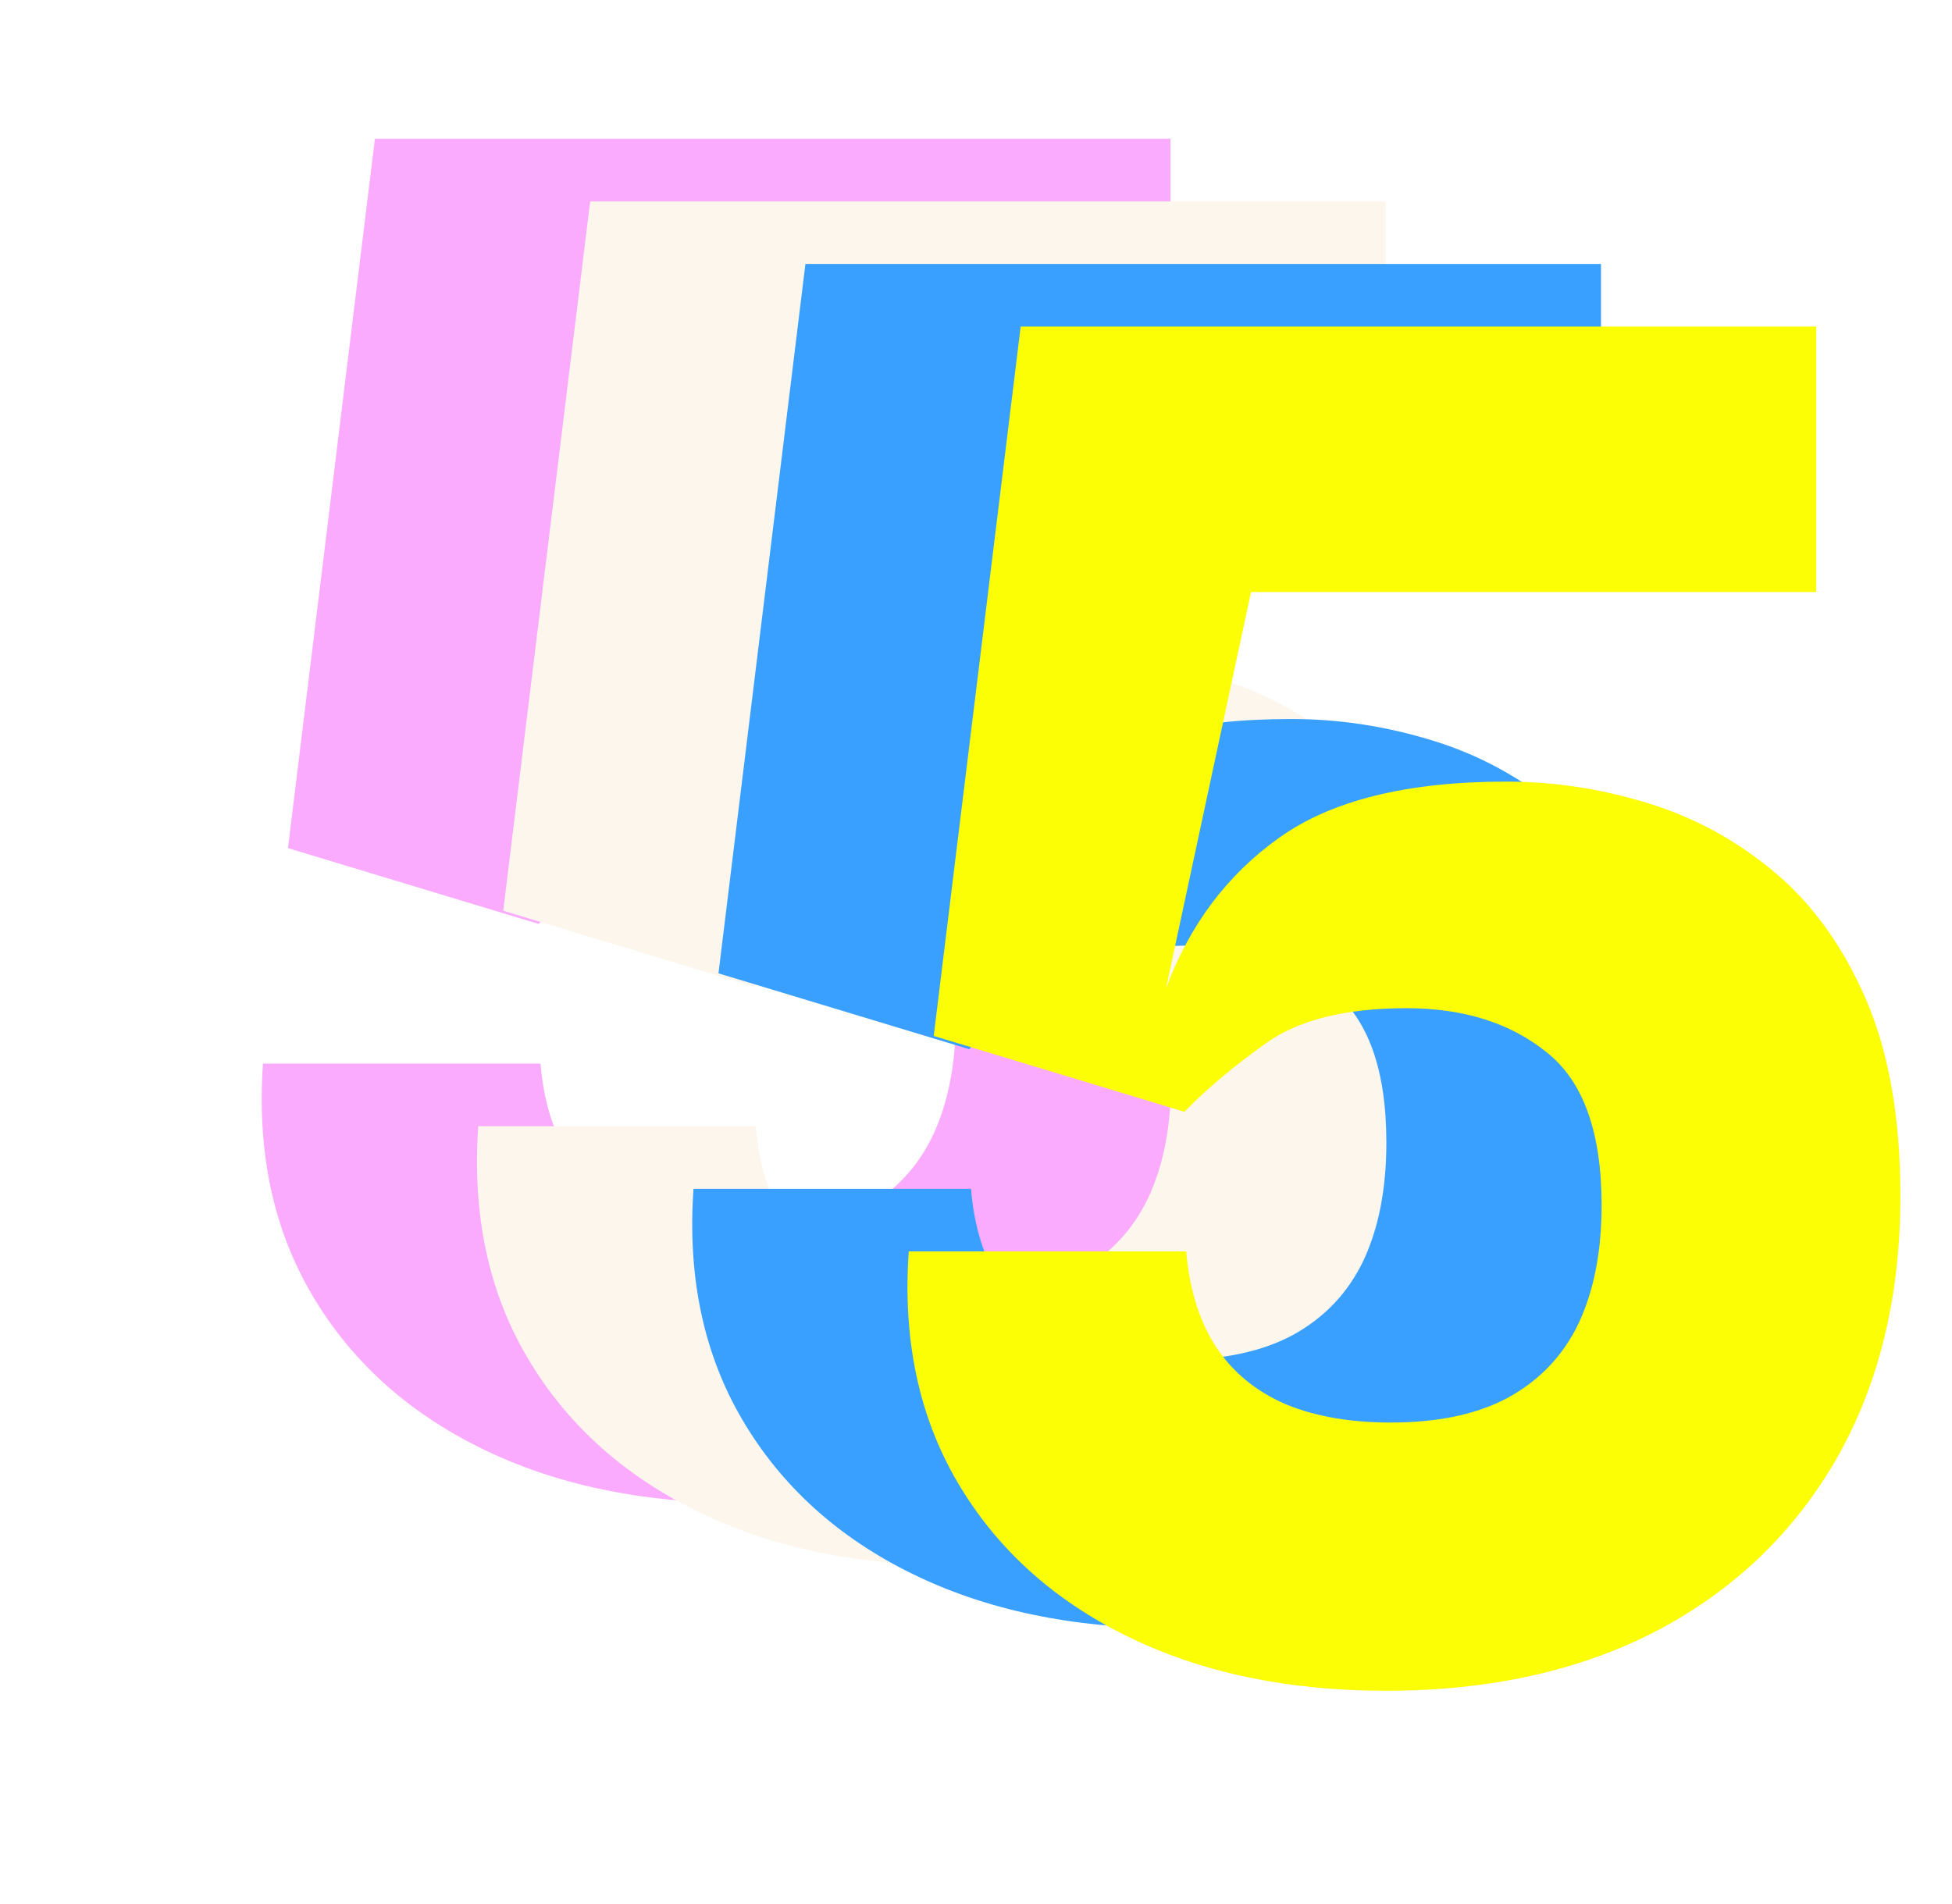
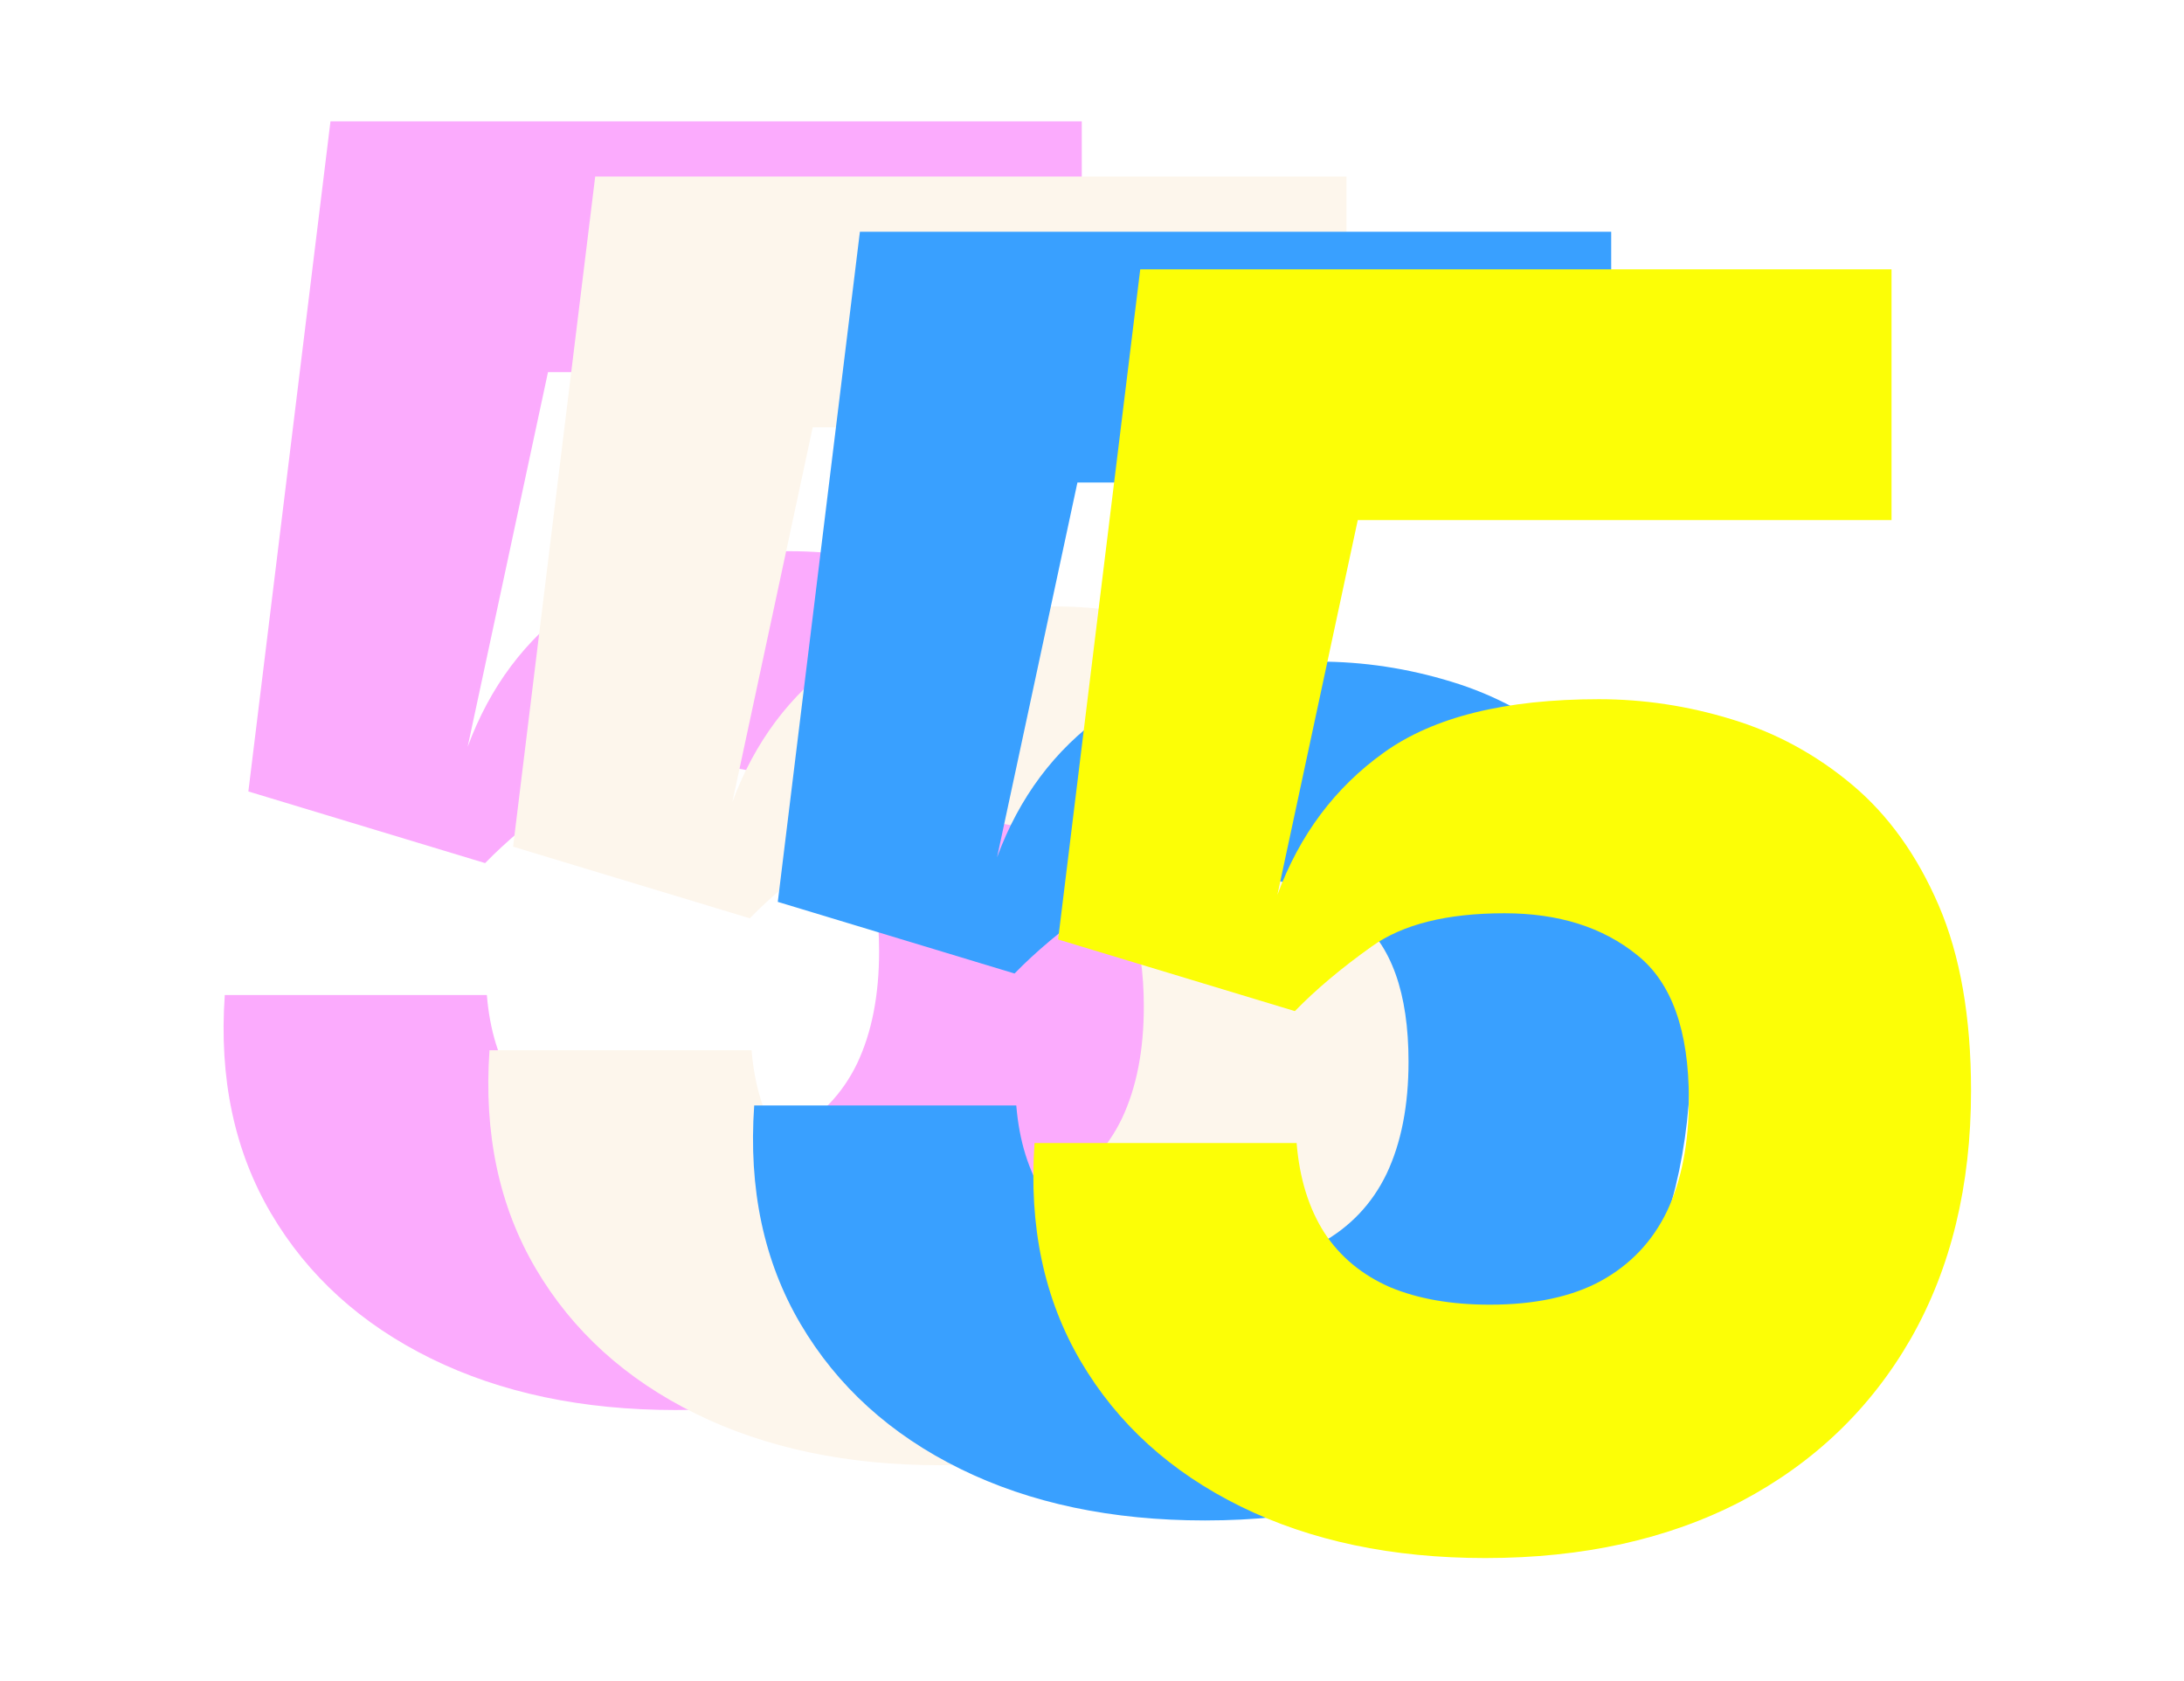
- <svg xmlns="http://www.w3.org/2000/svg" width="364" height="355" viewBox="0 0 364 355" fill="none">
-   <path d="M138.052 280.313C119.652 280.313 103.552 276.921 89.752 270.136C75.952 263.351 65.43 253.806 58.185 241.501C50.94 229.196 47.892 214.821 49.042 198.376H100.792C101.367 205.391 103.207 211.313 106.312 216.143C109.417 220.858 113.73 224.423 119.25 226.838C124.77 229.138 131.325 230.288 138.915 230.288C147.77 230.288 155.072 228.736 160.822 225.631C166.687 222.411 171.057 217.811 173.932 211.831C176.807 205.736 178.245 198.376 178.245 189.751C178.245 176.181 174.852 166.693 168.067 161.288C161.282 155.768 152.542 153.008 141.847 153.008C130.462 153.008 121.722 155.193 115.627 159.563C109.647 163.818 104.587 168.073 100.447 172.328L53.7 158.183L69.915 25.876H218.265V75.383H112.867L96.997 149.386C101.367 137.541 108.382 128.168 118.042 121.268C127.817 114.253 141.962 110.746 160.477 110.746C169.332 110.746 178.072 112.068 186.697 114.713C195.437 117.358 203.372 121.671 210.502 127.651C217.632 133.631 223.325 141.566 227.58 151.456C231.835 161.346 233.962 173.536 233.962 188.026C233.962 206.771 229.995 223.101 222.06 237.016C214.125 250.816 202.97 261.511 188.595 269.101C174.22 276.576 157.372 280.313 138.052 280.313Z" fill="#FBABFD" />
-   <path d="M178.191 291.991C159.791 291.991 143.691 288.598 129.891 281.813C116.091 275.028 105.568 265.483 98.323 253.178C91.078 240.873 88.031 226.498 89.181 210.053H140.931C141.506 217.068 143.346 222.991 146.451 227.821C149.556 232.536 153.868 236.101 159.388 238.516C164.908 240.816 171.463 241.966 179.053 241.966C187.908 241.966 195.211 240.413 200.961 237.308C206.826 234.088 211.196 229.488 214.071 223.508C216.946 217.413 218.383 210.053 218.383 201.428C218.383 187.858 214.991 178.371 208.206 172.966C201.421 167.446 192.681 164.686 181.986 164.686C170.601 164.686 161.861 166.871 155.766 171.241C149.786 175.496 144.726 179.751 140.586 184.006L93.838 169.861L110.053 37.553H258.403V87.061H153.006L137.136 161.063C141.506 149.218 148.521 139.846 158.181 132.946C167.956 125.931 182.101 122.423 200.616 122.423C209.471 122.423 218.211 123.746 226.836 126.391C235.576 129.036 243.511 133.348 250.641 139.328C257.771 145.308 263.463 153.243 267.718 163.133C271.973 173.023 274.101 185.213 274.101 199.703C274.101 218.448 270.133 234.778 262.198 248.693C254.263 262.493 243.108 273.188 228.733 280.778C214.358 288.253 197.511 291.991 178.191 291.991Z" fill="#FDF6EC" />
-   <path d="M218.33 303.669C199.93 303.669 183.83 300.276 170.03 293.491C156.23 286.706 145.707 277.161 138.462 264.856C131.217 252.551 128.17 238.176 129.32 221.731H181.07C181.645 228.746 183.485 234.669 186.59 239.499C189.695 244.214 194.007 247.779 199.527 250.194C205.047 252.494 211.602 253.644 219.192 253.644C228.047 253.644 235.35 252.091 241.1 248.986C246.965 245.766 251.335 241.166 254.21 235.186C257.085 229.091 258.522 221.731 258.522 213.106C258.522 199.536 255.13 190.049 248.345 184.644C241.56 179.124 232.82 176.364 222.125 176.364C210.74 176.364 202 178.549 195.905 182.919C189.925 187.174 184.865 191.429 180.725 195.684L133.977 181.539L150.192 49.231H298.542V98.739H193.145L177.275 172.741C181.645 160.896 188.66 151.524 198.32 144.624C208.095 137.609 222.24 134.101 240.755 134.101C249.61 134.101 258.35 135.424 266.975 138.069C275.715 140.714 283.65 145.026 290.78 151.006C297.91 156.986 303.602 164.921 307.857 174.811C312.112 184.701 314.24 196.891 314.24 211.381C314.24 230.126 310.272 246.456 302.337 260.371C294.402 274.171 283.247 284.866 268.872 292.456C254.497 299.931 237.65 303.669 218.33 303.669Z" fill="#39A0FF" />
-   <path d="M258.468 315.346C240.068 315.346 223.968 311.954 210.168 305.169C196.368 298.384 185.846 288.839 178.601 276.534C171.356 264.229 168.308 249.854 169.458 233.409H221.208C221.783 240.424 223.623 246.346 226.728 251.176C229.833 255.891 234.146 259.456 239.666 261.871C245.186 264.171 251.741 265.321 259.331 265.321C268.186 265.321 275.488 263.769 281.238 260.664C287.103 257.444 291.473 252.844 294.348 246.864C297.223 240.769 298.661 233.409 298.661 224.784C298.661 211.214 295.268 201.726 288.483 196.321C281.698 190.801 272.958 188.041 262.263 188.041C250.878 188.041 242.138 190.226 236.043 194.596C230.063 198.851 225.003 203.106 220.863 207.361L174.116 193.216L190.331 60.909H338.681V110.416H233.283L217.413 184.419C221.783 172.574 228.798 163.201 238.458 156.301C248.233 149.286 262.378 145.779 280.893 145.779C289.748 145.779 298.488 147.101 307.113 149.746C315.853 152.391 323.788 156.704 330.918 162.684C338.048 168.664 343.741 176.599 347.996 186.489C352.251 196.379 354.378 208.569 354.378 223.059C354.378 241.804 350.411 258.134 342.476 272.049C334.541 285.849 323.386 296.544 309.011 304.134C294.636 311.609 277.788 315.346 258.468 315.346Z" fill="#FCFE06" />
+ <svg xmlns="http://www.w3.org/2000/svg" width="325" height="250" viewBox="0 0 325 250" fill="none">
+   <path d="M100.529 209.802C86.663 209.802 74.529 207.245 64.129 202.132C53.729 197.019 45.799 189.825 40.339 180.552C34.879 171.279 32.583 160.445 33.449 148.052H72.449C72.883 153.339 74.269 157.802 76.609 161.442C78.949 164.995 82.199 167.682 86.359 169.502C90.519 171.235 95.459 172.102 101.179 172.102C107.853 172.102 113.356 170.932 117.689 168.592C122.109 166.165 125.403 162.699 127.569 158.192C129.736 153.599 130.819 148.052 130.819 141.552C130.819 131.325 128.263 124.175 123.149 120.102C118.036 115.942 111.449 113.862 103.389 113.862C94.809 113.862 88.223 115.509 83.629 118.802C79.123 122.009 75.309 125.215 72.189 128.422L36.959 117.762L49.179 18.052H160.979V55.362H81.549L69.589 111.132C72.883 102.205 78.169 95.142 85.449 89.942C92.816 84.655 103.476 82.012 117.429 82.012C124.103 82.012 130.689 83.009 137.189 85.002C143.776 86.995 149.756 90.245 155.129 94.752C160.503 99.259 164.793 105.239 167.999 112.692C171.206 120.145 172.809 129.332 172.809 140.252C172.809 154.379 169.819 166.685 163.839 177.172C157.859 187.572 149.453 195.632 138.619 201.352C127.786 206.985 115.089 209.802 100.529 209.802Z" fill="#FBABFD" />
+   <path d="M139.921 218.017C126.054 218.017 113.921 215.46 103.521 210.347C93.121 205.233 85.191 198.04 79.731 188.767C74.271 179.493 71.974 168.66 72.841 156.267H111.841C112.274 161.553 113.661 166.017 116.001 169.657C118.341 173.21 121.591 175.897 125.751 177.717C129.911 179.45 134.851 180.317 140.571 180.317C147.244 180.317 152.747 179.147 157.081 176.807C161.501 174.38 164.794 170.913 166.961 166.407C169.127 161.813 170.211 156.267 170.211 149.767C170.211 139.54 167.654 132.39 162.541 128.317C157.427 124.157 150.841 122.077 142.781 122.077C134.201 122.077 127.614 123.723 123.021 127.017C118.514 130.223 114.701 133.43 111.581 136.637L76.351 125.977L88.571 26.267H200.371V63.577H120.941L108.981 119.347C112.274 110.42 117.561 103.357 124.841 98.157C132.207 92.87 142.867 90.227 156.821 90.227C163.494 90.227 170.081 91.223 176.581 93.217C183.167 95.21 189.147 98.46 194.521 102.967C199.894 107.473 204.184 113.453 207.391 120.907C210.597 128.36 212.201 137.547 212.201 148.467C212.201 162.593 209.211 174.9 203.231 185.387C197.251 195.787 188.844 203.847 178.011 209.567C167.177 215.2 154.481 218.017 139.921 218.017Z" fill="#FDF6EC" />
+   <path d="M179.312 226.231C165.445 226.231 153.312 223.675 142.912 218.561C132.512 213.448 124.582 206.255 119.122 196.981C113.662 187.708 111.365 176.875 112.232 164.481H151.232C151.665 169.768 153.052 174.231 155.392 177.871C157.732 181.425 160.982 184.111 165.142 185.931C169.302 187.665 174.242 188.531 179.962 188.531C186.635 188.531 192.139 187.361 196.472 185.021C200.892 182.595 204.185 179.128 206.352 174.621C208.519 170.028 209.602 164.481 209.602 157.981C209.602 147.755 207.045 140.605 201.932 136.531C196.819 132.371 190.232 130.291 182.172 130.291C173.592 130.291 167.005 131.938 162.412 135.231C157.905 138.438 154.092 141.645 150.972 144.851L115.742 134.191L127.962 34.481H239.762V71.791H160.332L148.372 127.561C151.665 118.635 156.952 111.571 164.232 106.371C171.599 101.085 182.259 98.441 196.212 98.441C202.885 98.441 209.472 99.438 215.972 101.431C222.559 103.425 228.539 106.675 233.912 111.181C239.285 115.688 243.575 121.668 246.782 129.121C249.989 136.575 251.592 145.761 251.592 156.681C251.592 170.808 248.602 183.115 242.622 193.601C236.642 204.001 228.235 212.061 217.402 217.781C206.569 223.415 193.872 226.231 179.312 226.231Z" fill="#39A0FF" />
+   <path d="M221.028 231.826C207.161 231.826 195.028 229.27 184.628 224.156C174.228 219.043 166.298 211.85 160.838 202.576C155.378 193.303 153.081 182.47 153.948 170.076H192.948C193.381 175.363 194.768 179.826 197.108 183.466C199.448 187.02 202.698 189.706 206.858 191.526C211.018 193.26 215.958 194.126 221.678 194.126C228.351 194.126 233.855 192.956 238.188 190.616C242.608 188.19 245.901 184.723 248.068 180.216C250.235 175.623 251.318 170.076 251.318 163.576C251.318 153.35 248.761 146.2 243.648 142.126C238.535 137.966 231.948 135.886 223.888 135.886C215.308 135.886 208.721 137.533 204.128 140.826C199.621 144.033 195.808 147.24 192.688 150.446L157.458 139.786L169.678 40.076H281.478V77.386H202.048L190.088 133.156C193.381 124.23 198.668 117.166 205.948 111.966C213.315 106.68 223.975 104.036 237.928 104.036C244.601 104.036 251.188 105.033 257.688 107.026C264.275 109.02 270.255 112.27 275.628 116.776C281.001 121.283 285.291 127.263 288.498 134.716C291.705 142.17 293.308 151.356 293.308 162.276C293.308 176.403 290.318 188.71 284.338 199.196C278.358 209.596 269.951 217.656 259.118 223.376C248.285 229.01 235.588 231.826 221.028 231.826Z" fill="#FCFE06" />
</svg>
